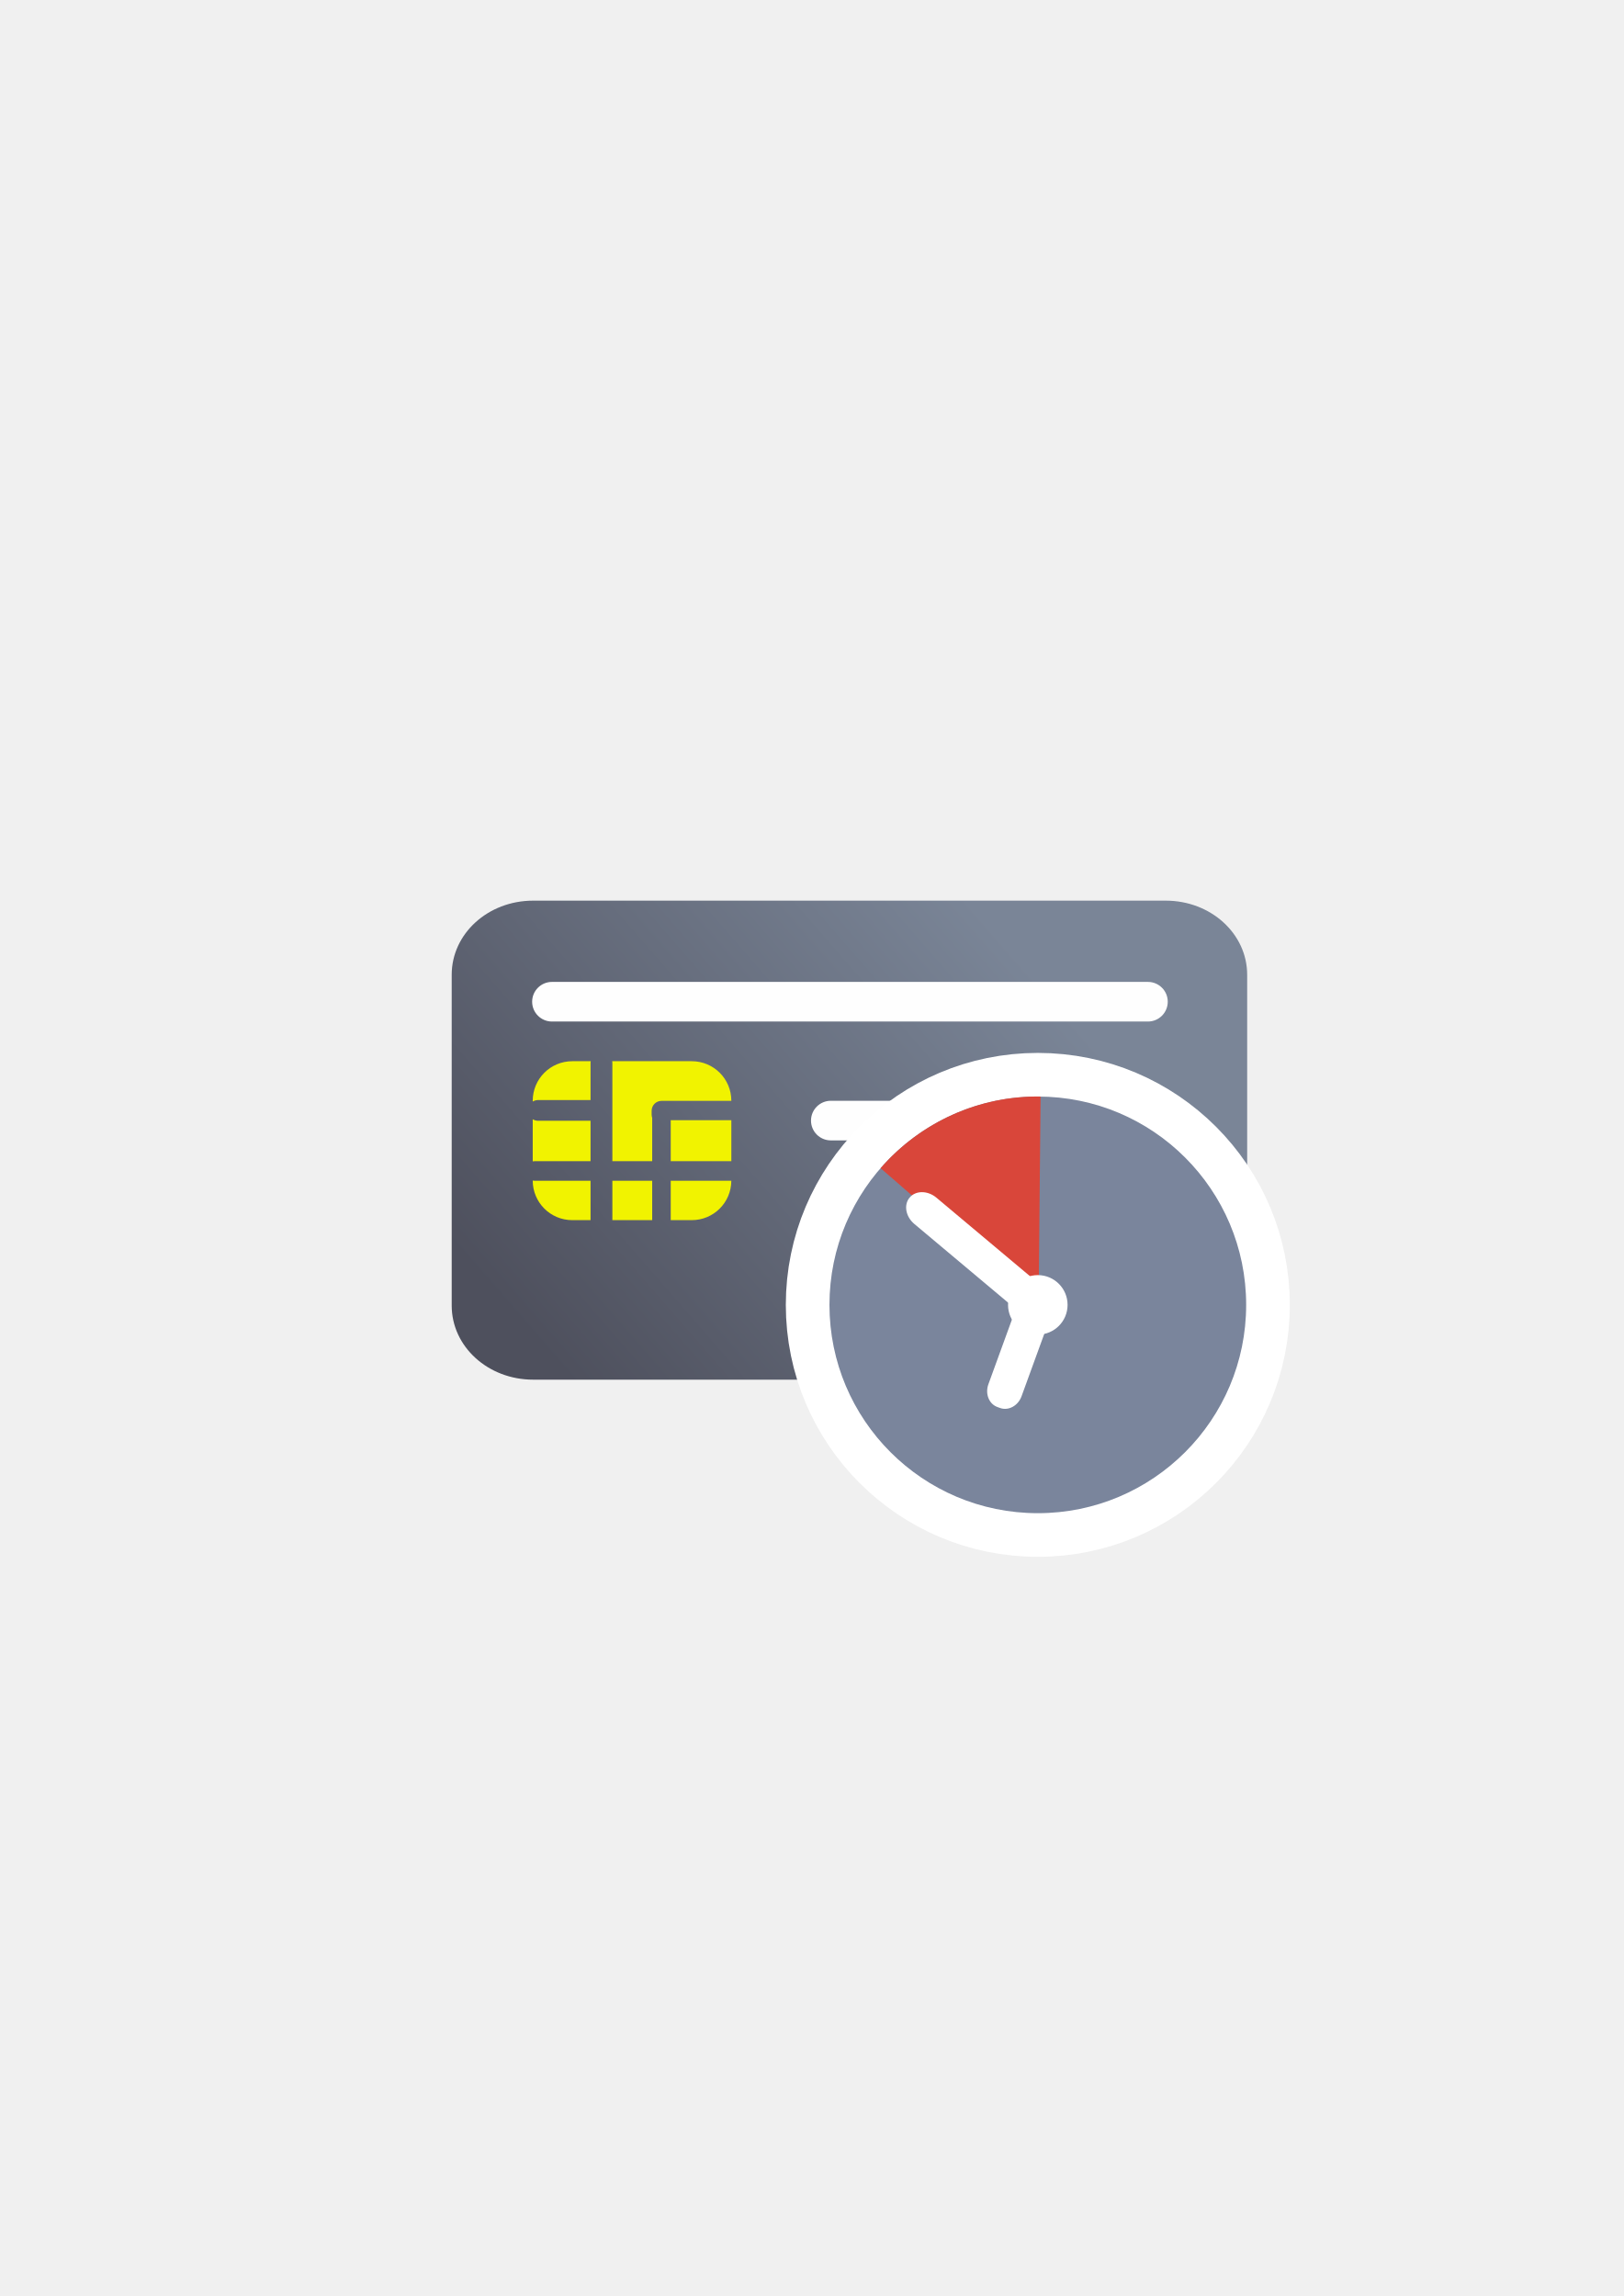
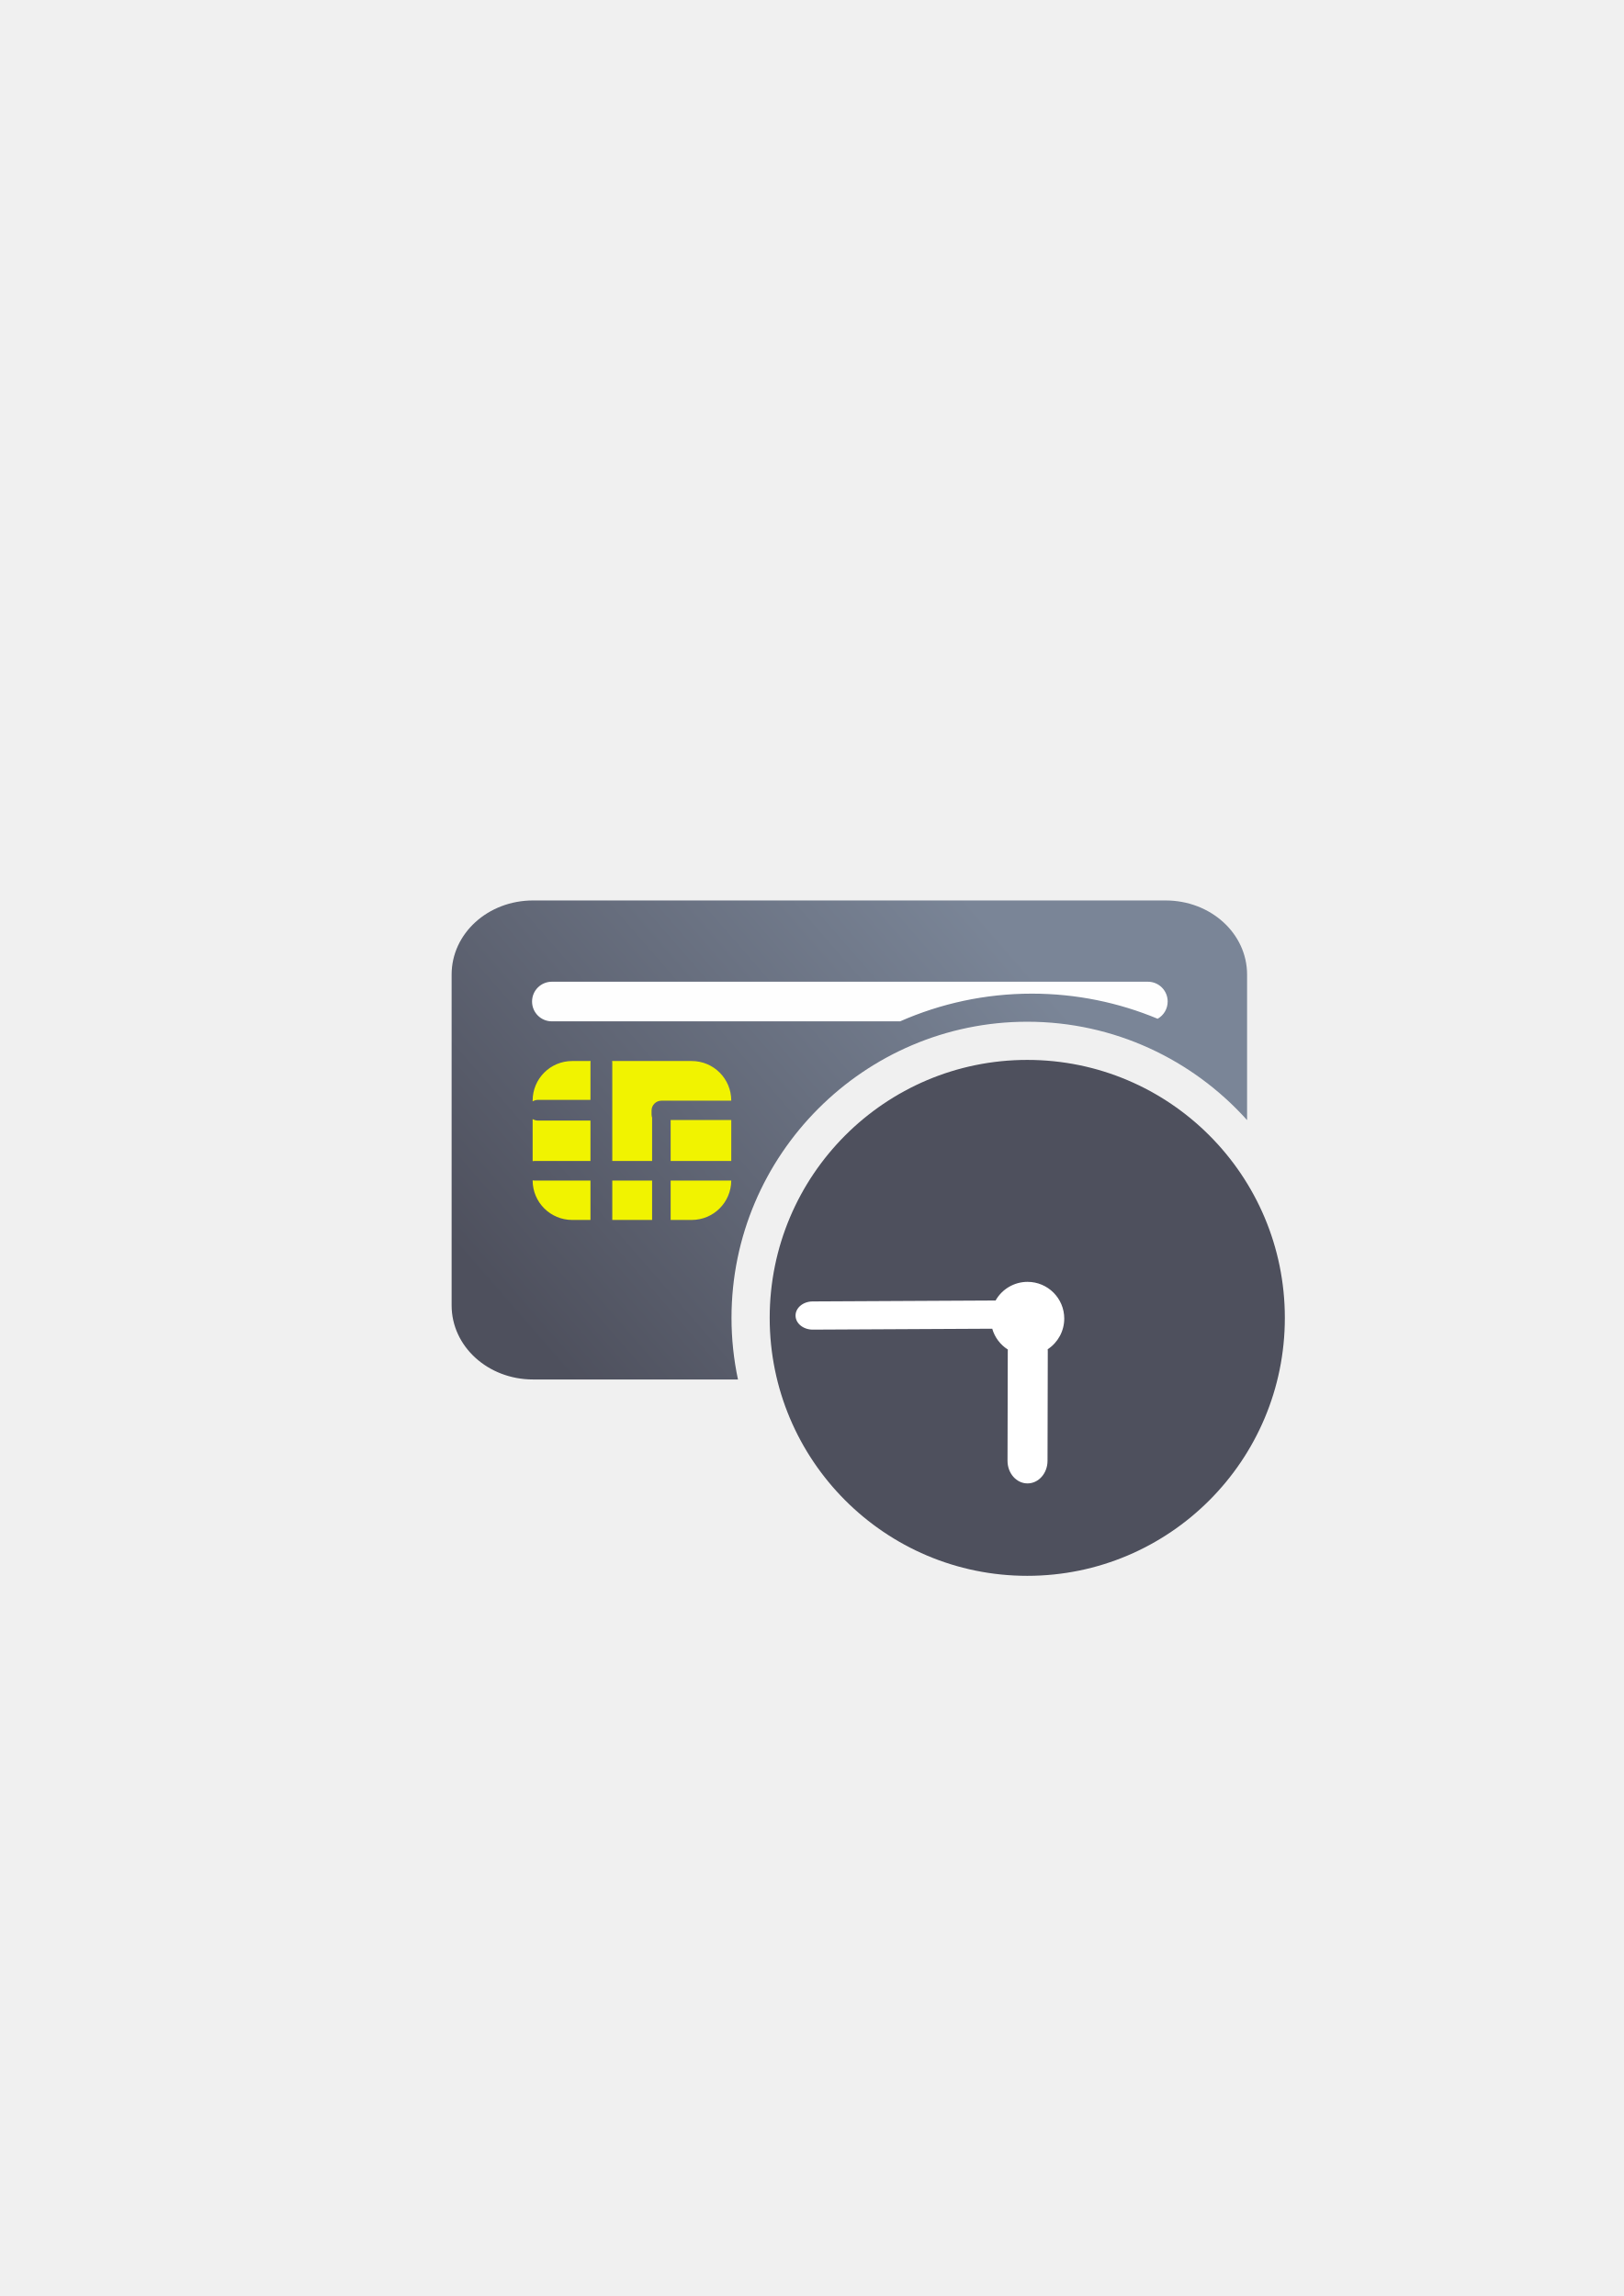
<svg xmlns="http://www.w3.org/2000/svg" xmlns:xlink="http://www.w3.org/1999/xlink" width="210mm" height="297mm" viewBox="0 0 744.094 1052.362" id="svg2" version="1.1">
  <defs id="defs4">
    <linearGradient id="linearGradient2224">
      <stop id="stop2226" offset="0" style="stop-color:#7c7c7c;stop-opacity:1;" />
      <stop id="stop2228" offset="1" style="stop-color:#b8b8b8;stop-opacity:1;" />
    </linearGradient>
    <linearGradient id="linearGradient15218">
      <stop id="stop15220" offset="0" style="stop-color:#eeeeef;stop-opacity:1;" />
      <stop id="stop2736" offset="0.599" style="stop-color:#d3d7cf;stop-opacity:1;" />
      <stop id="stop2738" offset="0.828" style="stop-color:#ffffff;stop-opacity:1;" />
      <stop id="stop15222" offset="1" style="stop-color:#d3d7cf;stop-opacity:1;" />
    </linearGradient>
    <pattern y="0" x="0" height="6" width="6" patternUnits="userSpaceOnUse" id="EMFhbasepattern" />
    <pattern y="0" x="0" height="6" width="6" patternUnits="userSpaceOnUse" id="EMFhbasepattern-5" />
    <pattern y="0" x="0" height="6" width="6" patternUnits="userSpaceOnUse" id="EMFhbasepattern-6" />
-     <linearGradient xlink:href="#linearGradient4202" id="linearGradient4208" x1="226.846" y1="638.235" x2="454.331" y2="458.068" gradientUnits="userSpaceOnUse" gradientTransform="matrix(1.012081,0,0,0.9211856,-2.482089,4.711251)" />
-     <linearGradient id="linearGradient4202">
-       <stop style="stop-color:#4e505d;stop-opacity:1;" offset="0" id="stop4204" />
-       <stop style="stop-color:#7a8597;stop-opacity:1" offset="1" id="stop4206" />
+     <linearGradient xlink:href="#linearGradient4321" id="linearGradient4208" x1="226.846" y1="638.235" x2="454.331" y2="458.068" gradientUnits="userSpaceOnUse" gradientTransform="matrix(1.012081,0,0,0.9211856,65.78092,66.19577)" />
+     <linearGradient id="linearGradient4321">
+       <stop id="stop4323" offset="0" style="stop-color:#4e505d;stop-opacity:1;" />
+       <stop id="stop4325" offset="1" style="stop-color:#7a8597;stop-opacity:1" />
    </linearGradient>
  </defs>
  <g id="layer1">
-     <g id="g4171">
-       <g id="g4282" transform="translate(-0.49779,0.4313947)">
-         <path style="fill:url(#linearGradient4208);fill-opacity:1;stroke:none;stroke-width:16.954;stroke-linecap:round;stroke-linejoin:round;stroke-miterlimit:4;stroke-dasharray:none;stroke-dashoffset:0;stroke-opacity:1" d="m 244.827,412.375 289.881,0 c 20.68,0 37.329,15.154 37.329,33.977 l 0,151.602 c 0,18.823 -16.649,33.977 -37.329,33.977 l -289.881,0 c -20.68,0 -37.329,-15.154 -37.329,-33.977 l 0,-151.602 c 0,-18.823 16.649,-33.977 37.329,-33.977 z" id="rect3789" />
-         <rect style="color:#000000;clip-rule:nonzero;display:inline;overflow:visible;visibility:visible;opacity:0.99;isolation:auto;mix-blend-mode:normal;color-interpolation:sRGB;color-interpolation-filters:linearRGB;solid-color:#000000;solid-opacity:1;fill:#ffffff;fill-opacity:1;fill-rule:nonzero;stroke:none;stroke-width:40;stroke-linecap:square;stroke-linejoin:miter;stroke-miterlimit:4;stroke-dasharray:none;stroke-dashoffset:0;stroke-opacity:1;color-rendering:auto;image-rendering:auto;shape-rendering:auto;text-rendering:auto;enable-background:accumulate" id="rect4280" width="291.276" height="18.161" x="244.365" y="449.622" ry="9.081" />
-         <rect style="color:#000000;clip-rule:nonzero;display:inline;overflow:visible;visibility:visible;opacity:0.99;isolation:auto;mix-blend-mode:normal;color-interpolation:sRGB;color-interpolation-filters:linearRGB;solid-color:#000000;solid-opacity:1;fill:#ffffff;fill-opacity:1;fill-rule:nonzero;stroke:none;stroke-width:40;stroke-linecap:square;stroke-linejoin:miter;stroke-miterlimit:4;stroke-dasharray:none;stroke-dashoffset:0;stroke-opacity:1;color-rendering:auto;image-rendering:auto;shape-rendering:auto;text-rendering:auto;enable-background:accumulate" id="rect4282" width="163.485" height="18.161" x="372.156" y="504.105" ry="9.081" />
-         <path style="color:#000000;clip-rule:nonzero;display:inline;overflow:visible;visibility:visible;opacity:1;isolation:auto;mix-blend-mode:normal;color-interpolation:sRGB;color-interpolation-filters:linearRGB;solid-color:#000000;solid-opacity:1;fill:#f1f300;fill-opacity:1;fill-rule:nonzero;stroke:none;stroke-width:20;stroke-linecap:square;stroke-linejoin:round;stroke-miterlimit:4;stroke-dasharray:none;stroke-dashoffset:0;stroke-opacity:1;color-rendering:auto;image-rendering:auto;shape-rendering:auto;text-rendering:auto;enable-background:accumulate" d="m 262.788,485.967 c -10.061,0 -18.16,8.101 -18.16,18.162 l 0,0.334 c 0.737,-0.427 1.583,-0.689 2.5,-0.689 l 24,0 0,-17 c 0,-0.276 0.028,-0.543 0.07,-0.807 z m 18.27,0 c 0.043,0.263 0.07,0.531 0.07,0.807 l 0,45 18.25,0 0,-19.854 c -0.15,-0.451 -0.25,-0.925 -0.25,-1.428 l 0,-1.812 c 0,-2.51 2.021,-4.531 4.531,-4.531 l 0.881,0 0.176,0 30.934,0 0,-0.019 c 0,-10.061 -8.101,-18.162 -18.162,-18.162 z m -36.43,26.617 0,19.289 c 0.323,-0.065 0.657,-0.1 1,-0.1 l 25.5,0 0,-18.5 -24,0 c -0.917,0 -1.763,-0.262 -2.5,-0.689 z m 63.25,0.439 0,18.75 27.771,0 0,-18.75 z m -63.25,27.65 c 0.008,10.054 8.104,18.145 18.16,18.145 l 8.34,0 0,-18.045 -25.5,0 c -0.343,0 -0.677,-0.035 -1,-0.1 z m 36.5,0.1 0,18.045 18.25,0 0,-18.045 z m 26.75,0 0,18.045 9.609,0 c 10.022,0 18.094,-8.038 18.156,-18.045 z" id="rect4270" />
-       </g>
-       <rect y="322.27" x="189.145" height="400" width="400" id="rect3336" style="fill:none;fill-rule:evenodd;stroke:none;stroke-width:1px;stroke-linecap:butt;stroke-linejoin:miter;stroke-opacity:1" />
-       <g transform="matrix(1.045638,-0.07484384,0.07484384,1.045638,-72.17145,1.972986)" id="g4197" />
-       <circle style="opacity:1;fill:#99b000;fill-opacity:1;stroke:#ffffff;stroke-width:40;stroke-linecap:round;stroke-linejoin:round;stroke-miterlimit:4;stroke-dasharray:none;stroke-opacity:1" id="circle4228" cx="475.596" cy="598.079" r="95.482" />
-       <circle r="95.482" cy="598.079" cx="475.596" id="path4188" style="opacity:1;fill:#7a859c;fill-opacity:1;stroke:none;stroke-width:16;stroke-linecap:round;stroke-linejoin:round;stroke-miterlimit:4;stroke-dasharray:none;stroke-opacity:1" />
-       <path id="path4207" d="m 403.539,535.428 c 18.438,-21.204 45.324,-33.304 73.331,-32.833 l -0.923,95.795 z" style="opacity:1;fill:#d9463a;fill-opacity:1;stroke:none;stroke-width:15;stroke-linecap:round;stroke-linejoin:round;stroke-miterlimit:4;stroke-dasharray:none;stroke-opacity:1" />
-       <circle r="13.64" cy="598.079" cx="475.596" id="path4190" style="opacity:1;fill:#ffffff;fill-opacity:1;stroke:none;stroke-width:16;stroke-linecap:round;stroke-linejoin:round;stroke-miterlimit:4;stroke-dasharray:none;stroke-opacity:1" />
-       <rect rx="9.432" transform="matrix(0.7660444,0.6427876,-0.6427876,0.7660444,0,0)" ry="7.866" y="144.68" x="672.157" height="15.731" width="75.209" id="rect4192" style="opacity:1;fill:#ffffff;fill-opacity:1;stroke:none;stroke-width:16;stroke-linecap:round;stroke-linejoin:round;stroke-miterlimit:4;stroke-dasharray:none;stroke-opacity:1" />
-       <g id="g4186">
-         <rect style="opacity:1;fill:#ffffff;fill-opacity:1;stroke:none;stroke-width:16;stroke-linecap:round;stroke-linejoin:round;stroke-miterlimit:4;stroke-dasharray:none;stroke-opacity:1" id="rect4194" width="16.163" height="50.503" x="-658.795" y="399.174" ry="8.413" rx="7.428" transform="matrix(-0.9396926,-0.3420201,-0.3420201,0.9396926,0,0)" />
-       </g>
+     <g id="g4206" transform="translate(-68.7985,-61.13952)">
+       <path id="rect3789" d="m 313.091,473.86 c -20.68,0 -37.33,15.153 -37.33,33.977 l 0,151.602 c 0,18.823 16.65,33.977 37.33,33.977 l 93.9,0 c -1.939,-9.114 -2.967,-18.557 -2.967,-28.234 0,-74.742 60.876,-135.736 135.541,-135.736 39.921,0 75.895,17.44 100.734,45.092 l 0,-66.699 c 0,-18.823 -16.648,-33.977 -37.328,-33.977 l -289.881,0 z m 228.592,95.211 c -54.564,0 -98.422,43.858 -98.422,98.422 0,8.981 1.195,17.669 3.424,25.922 l 156.287,0 c 19.149,0 34.829,-12.994 37.049,-29.861 -2.052,-52.719 -45.094,-94.482 -98.338,-94.482 z" style="fill:url(#linearGradient4208);fill-opacity:1;stroke:none;stroke-width:16.954;stroke-linecap:round;stroke-linejoin:round;stroke-miterlimit:4;stroke-dasharray:none;stroke-dashoffset:0;stroke-opacity:1" />
+       <path id="rect4280" d="m 321.708,511.106 c -5.031,0 -9.08,4.049 -9.08,9.08 0,5.031 4.049,9.082 9.08,9.082 l 159.588,0 c 18.518,-8.154 38.946,-12.697 60.387,-12.697 20.38,0 39.847,4.103 57.627,11.512 2.746,-1.558 4.594,-4.501 4.594,-7.896 0,-5.031 -4.049,-9.08 -9.08,-9.08 l -273.115,0 z" style="color:#000000;clip-rule:nonzero;display:inline;overflow:visible;visibility:visible;opacity:0.99;isolation:auto;mix-blend-mode:normal;color-interpolation:sRGB;color-interpolation-filters:linearRGB;solid-color:#000000;solid-opacity:1;fill:#ffffff;fill-opacity:1;fill-rule:nonzero;stroke:none;stroke-width:40;stroke-linecap:square;stroke-linejoin:miter;stroke-miterlimit:4;stroke-dasharray:none;stroke-dashoffset:0;stroke-opacity:1;color-rendering:auto;image-rendering:auto;shape-rendering:auto;text-rendering:auto;enable-background:accumulate" />
+       <path id="rect4270" d="m 331.051,547.451 c -10.061,0 -18.16,8.101 -18.16,18.162 l 0,0.334 c 0.737,-0.427 1.583,-0.689 2.5,-0.689 l 24,0 0,-17 c 0,-0.276 0.028,-0.543 0.07,-0.807 z m 18.27,0 c 0.043,0.263 0.07,0.531 0.07,0.807 l 0,45 18.25,0 0,-19.854 c -0.15,-0.451 -0.25,-0.925 -0.25,-1.428 l 0,-1.812 c 0,-2.51 2.021,-4.531 4.531,-4.531 l 0.881,0 0.176,0 30.934,0 0,-0.019 c 0,-10.061 -8.101,-18.162 -18.162,-18.162 z m -36.43,26.617 0,19.289 c 0.323,-0.065 0.657,-0.1 1,-0.1 l 25.5,0 0,-18.5 -24,0 c -0.917,0 -1.763,-0.262 -2.5,-0.689 z m 63.25,0.439 0,18.75 27.771,0 0,-18.75 z m -63.25,27.65 c 0.008,10.054 8.104,18.145 18.16,18.145 l 8.34,0 0,-18.045 -25.5,0 c -0.343,0 -0.677,-0.035 -1,-0.1 z m 36.5,0.1 0,18.045 18.25,0 0,-18.045 z m 26.75,0 0,18.045 9.609,0 c 10.022,0 18.094,-8.038 18.156,-18.045 z" style="color:#000000;clip-rule:nonzero;display:inline;overflow:visible;visibility:visible;opacity:1;isolation:auto;mix-blend-mode:normal;color-interpolation:sRGB;color-interpolation-filters:linearRGB;solid-color:#000000;solid-opacity:1;fill:#f1f300;fill-opacity:1;fill-rule:nonzero;stroke:none;stroke-width:20;stroke-linecap:square;stroke-linejoin:round;stroke-miterlimit:4;stroke-dasharray:none;stroke-dashoffset:0;stroke-opacity:1;color-rendering:auto;image-rendering:auto;shape-rendering:auto;text-rendering:auto;enable-background:accumulate" />
+       <rect y="383.323" x="257.906" height="400" width="400" id="rect3336" style="fill:none;fill-rule:evenodd;stroke:none;stroke-width:1px;stroke-linecap:butt;stroke-linejoin:miter;stroke-opacity:1" />
+       <ellipse ry="118.236" rx="118.039" cy="665.179" cx="539.565" id="path4238" style="color:#000000;clip-rule:nonzero;display:inline;overflow:visible;visibility:visible;opacity:1;isolation:auto;mix-blend-mode:normal;color-interpolation:sRGB;color-interpolation-filters:linearRGB;solid-color:#000000;solid-opacity:1;fill:#4e505d;fill-opacity:1;fill-rule:nonzero;stroke:none;stroke-width:35;stroke-linecap:square;stroke-linejoin:round;stroke-miterlimit:4;stroke-dasharray:none;stroke-dashoffset:0;stroke-opacity:1;color-rendering:auto;image-rendering:auto;shape-rendering:auto;text-rendering:auto;enable-background:accumulate" />
+       <path id="path4190-8" d="m 539.68,648.673 a 16.832,16.832 0 0 0 -14.639,8.547 l -83.826,0.426 c -4.365,0.022 -7.86,2.921 -7.838,6.5 0.022,3.579 3.555,6.442 7.92,6.42 l 82.211,-0.418 a 16.832,16.832 0 0 0 7.158,9.551 c -0.015,0.238 -0.033,0.475 -0.033,0.717 l -0.117,50.236 c -0.014,5.751 4.063,10.39 9.141,10.402 5.078,0.012 9.176,-4.608 9.189,-10.359 l 0.119,-50.236 c 7.1e-4,-0.303 -0.015,-0.602 -0.037,-0.898 a 16.832,16.832 0 0 0 7.584,-14.055 16.832,16.832 0 0 0 -16.832,-16.832 z" style="opacity:1;fill:#ffffff;fill-opacity:1;stroke:none;stroke-width:16;stroke-linecap:round;stroke-linejoin:round;stroke-miterlimit:4;stroke-dasharray:none;stroke-opacity:1" />
    </g>
  </g>
</svg>
